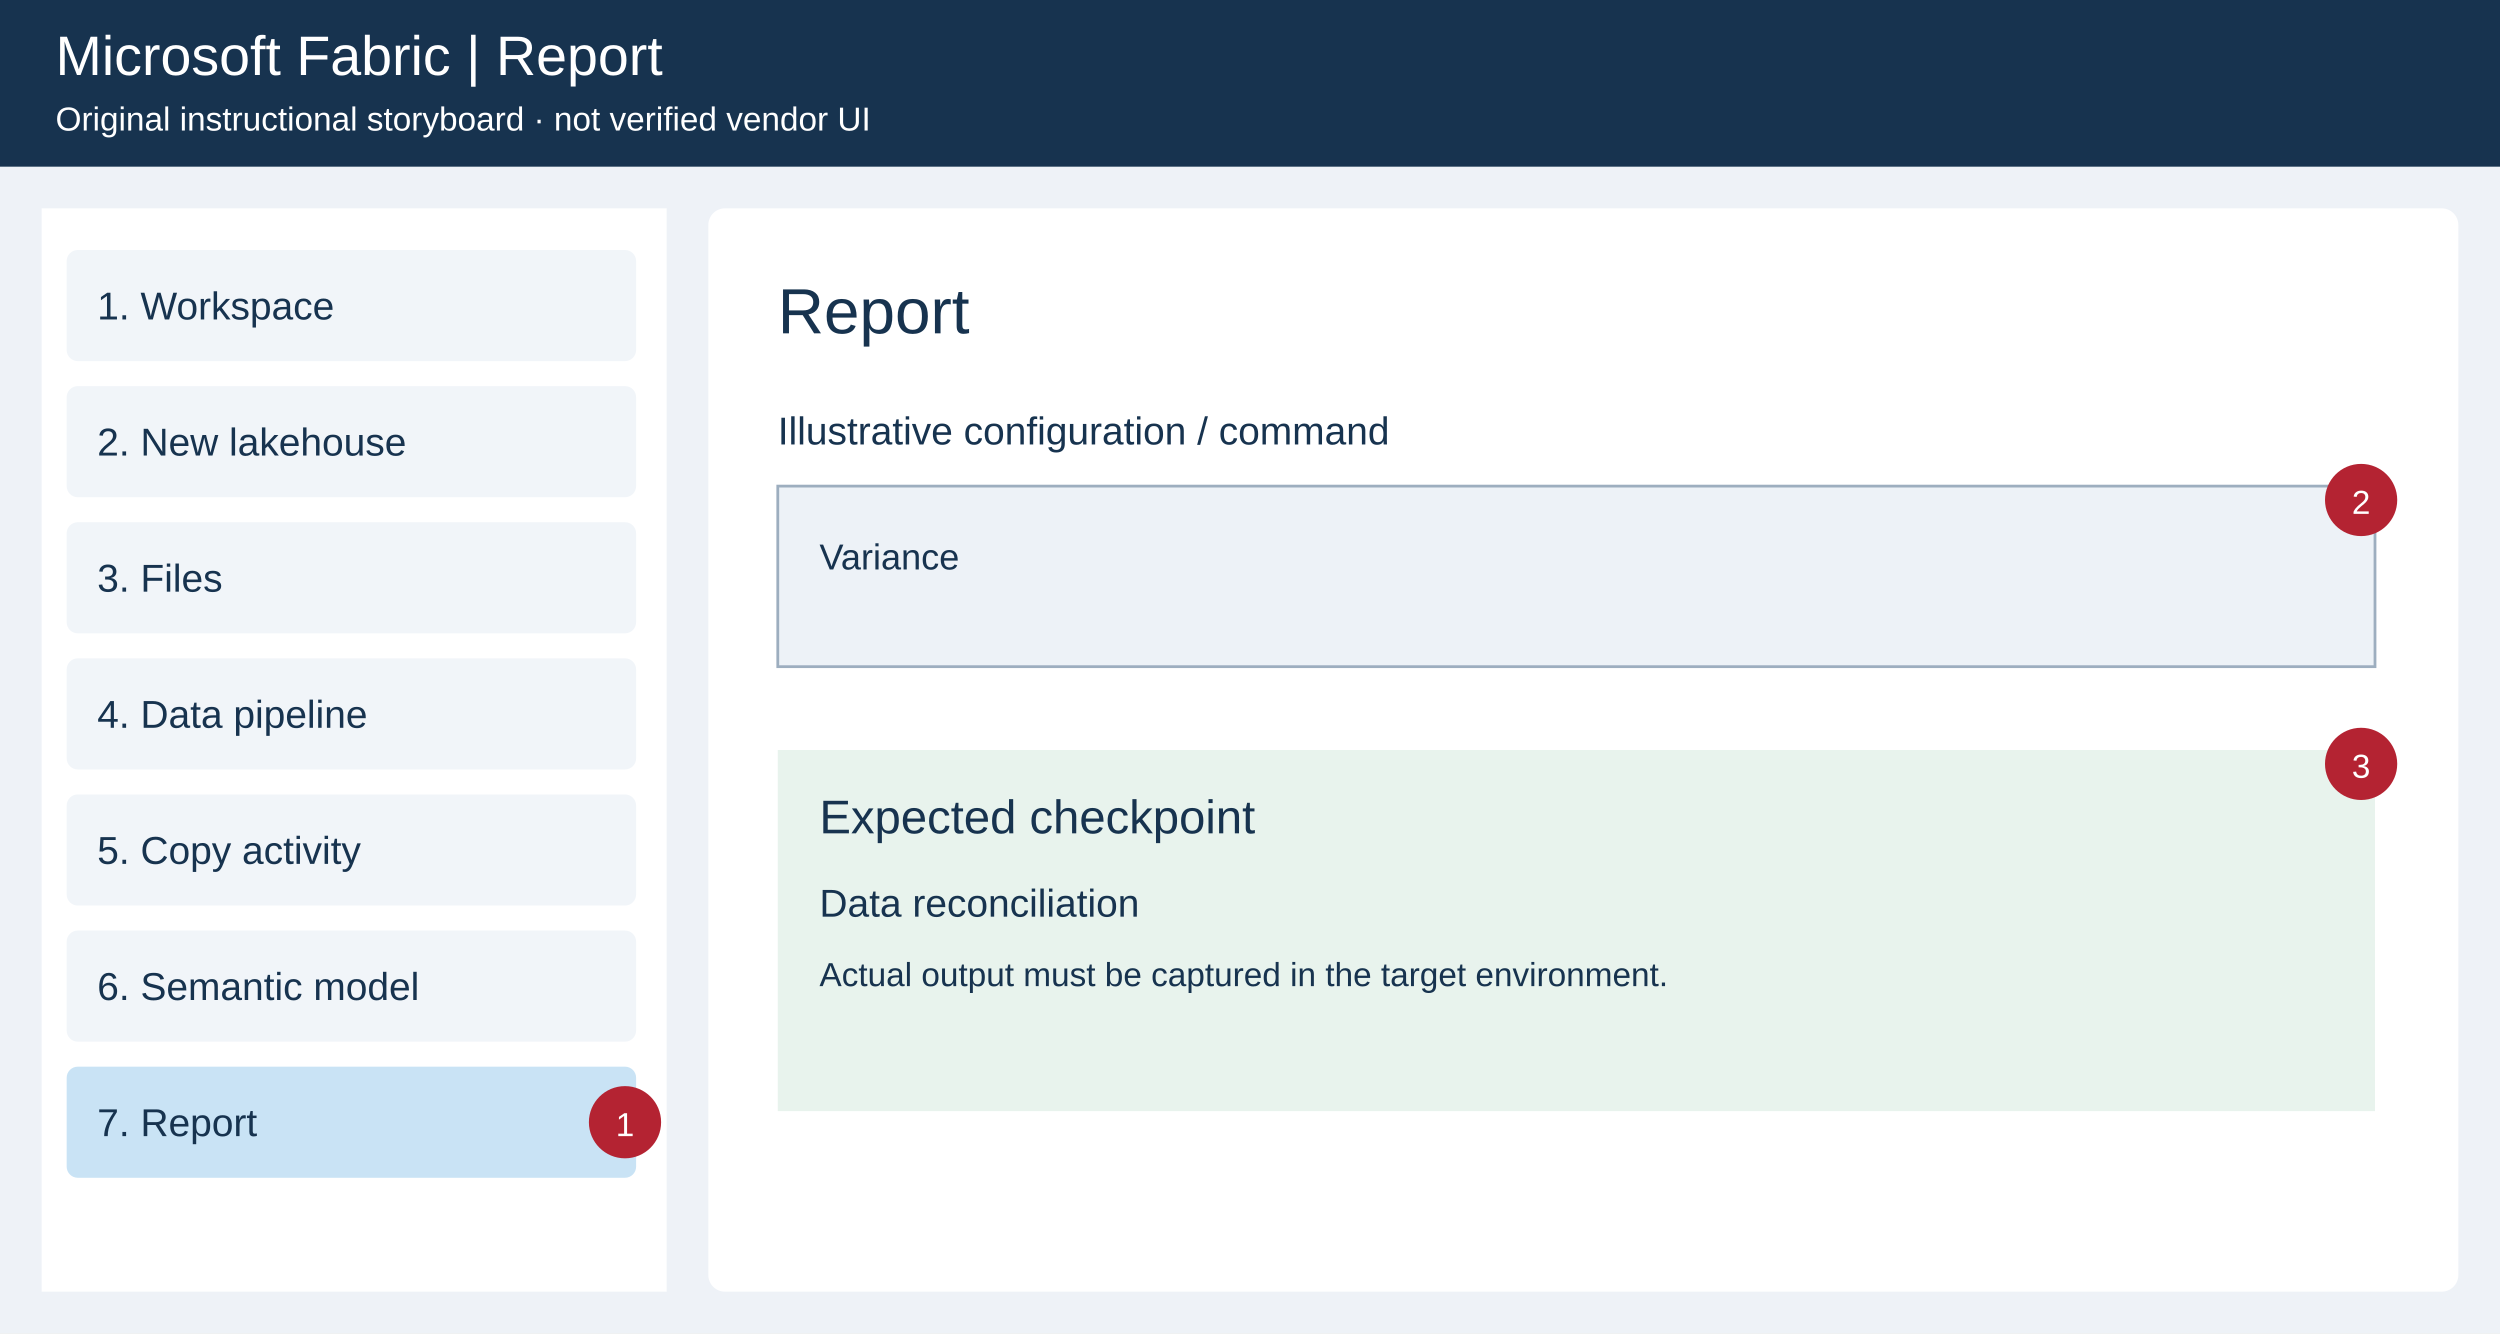
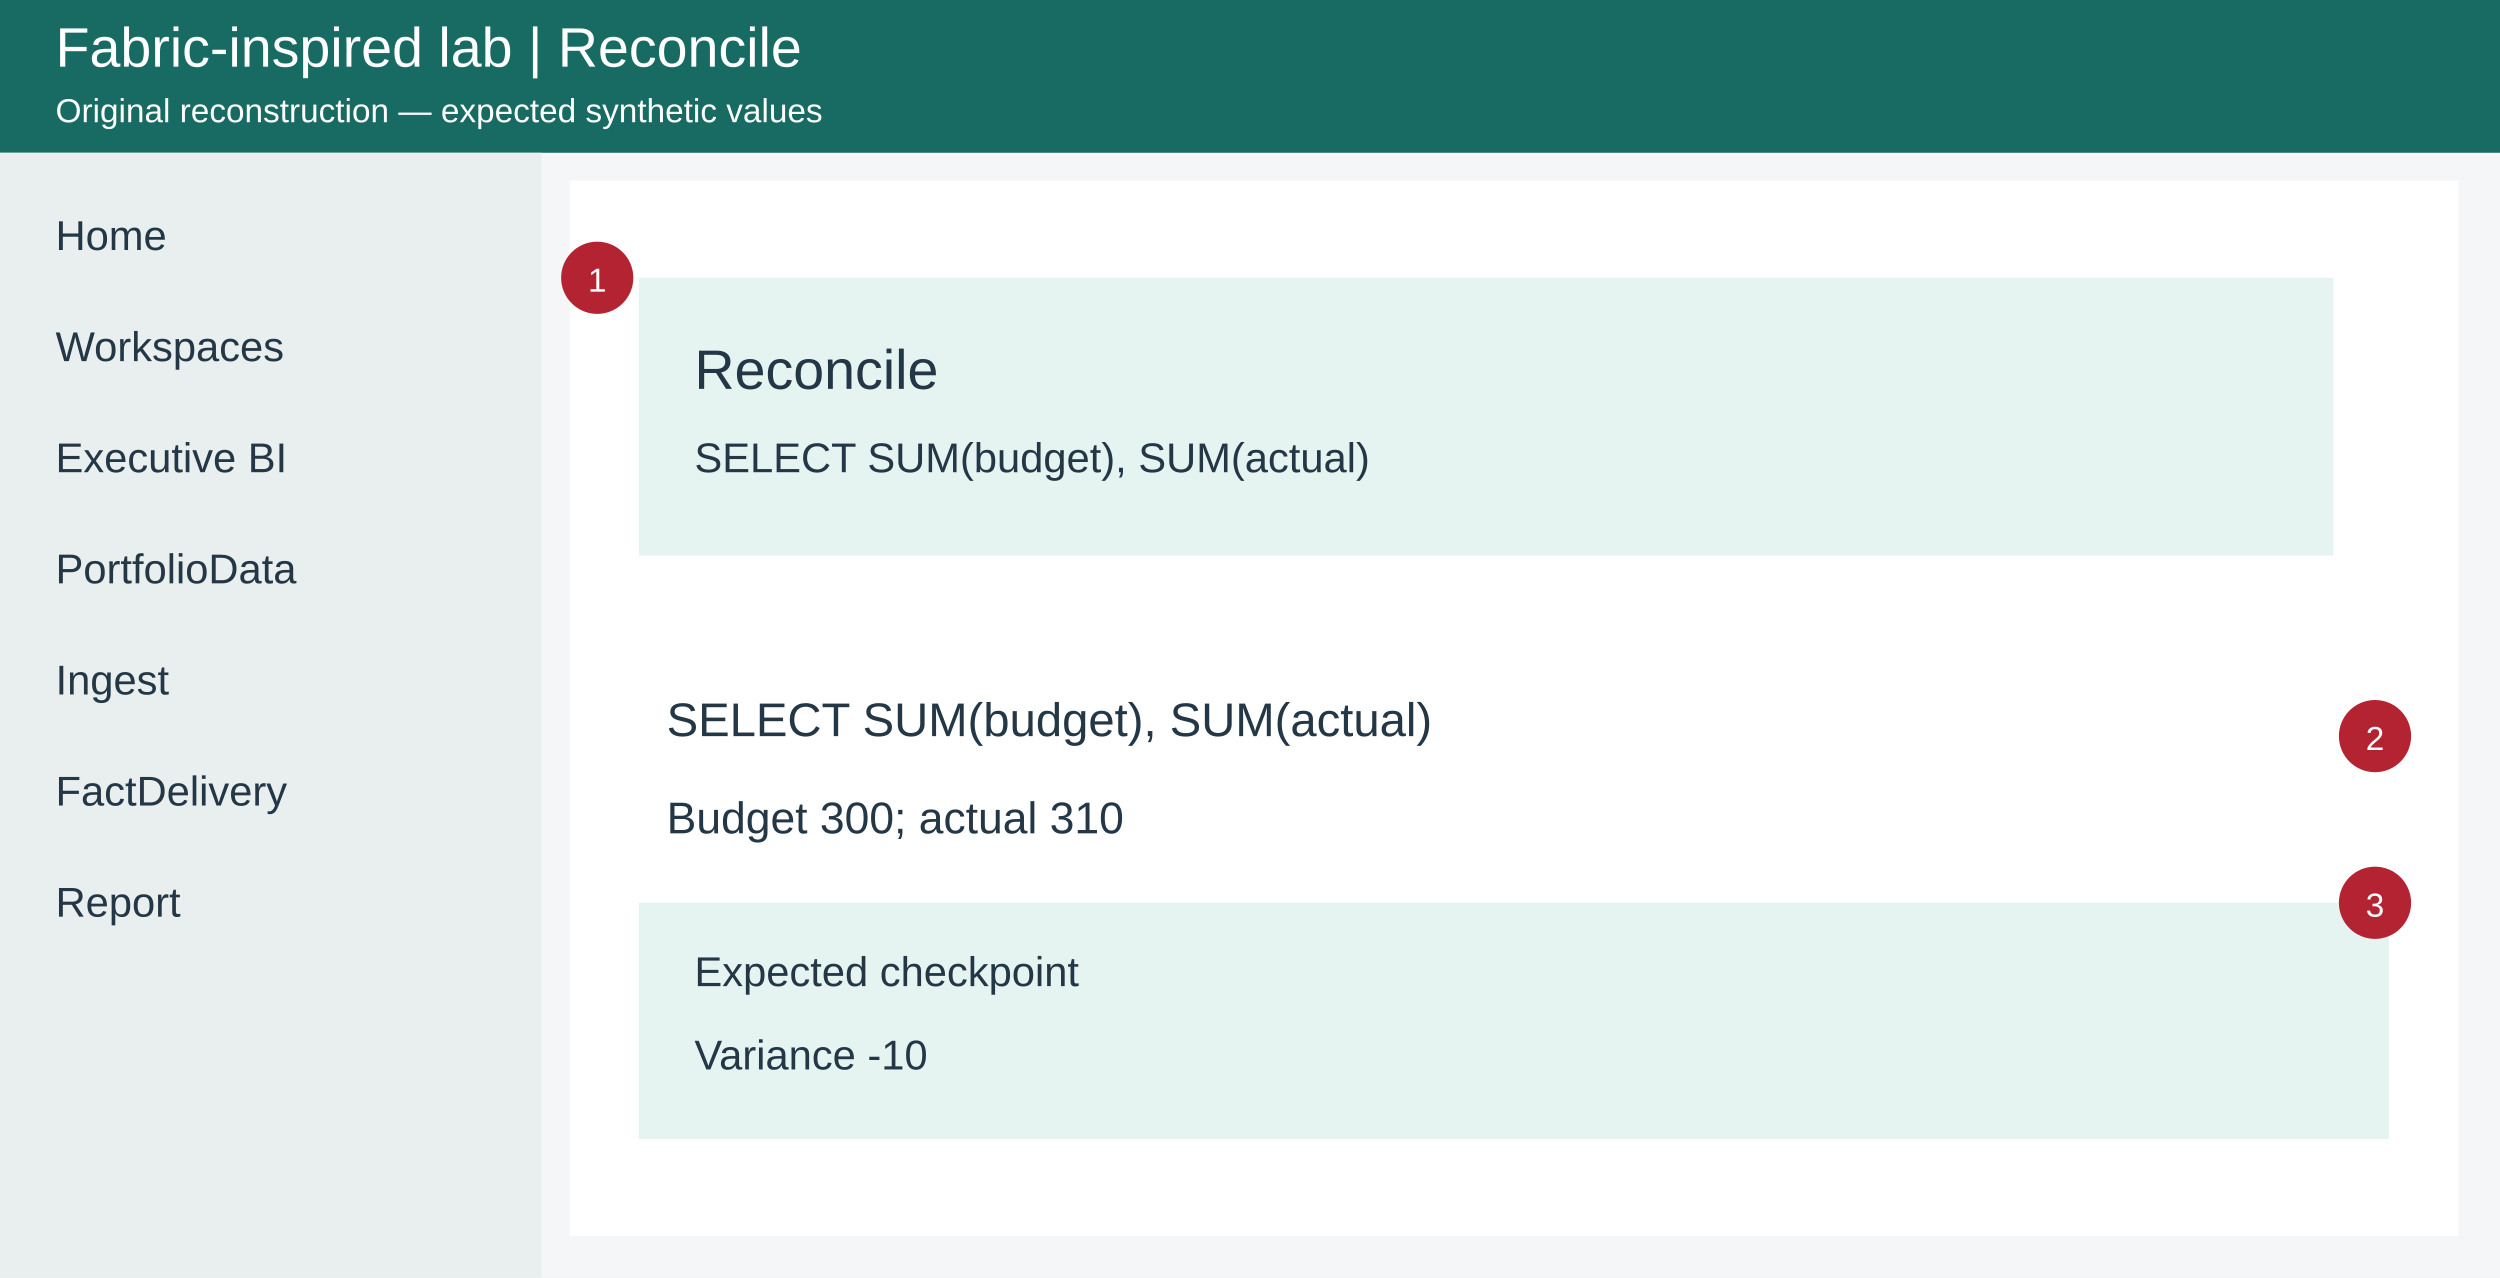
- <svg xmlns="http://www.w3.org/2000/svg" viewBox="0 0 900 480">
-   <rect width="900" height="480" fill="#eef2f7" />
-   <rect width="900" height="60" fill="#17334f" />
-   <g font-family="Arial" fill="#17334f">
-     <text x="20" y="27" fill="white" font-size="20">Microsoft Fabric | Report</text>
-     <text x="20" y="47" fill="white" font-size="12">Original instructional storyboard · not verified vendor UI</text>
-     <rect x="15" y="75" width="225" height="390" fill="white" />
-     <rect x="24" y="90" width="205" height="40" rx="4" fill="#f1f5f9" />
-     <text x="35" y="115" font-size="14">1. Workspace</text>
-     <rect x="24" y="139" width="205" height="40" rx="4" fill="#f1f5f9" />
-     <text x="35" y="164" font-size="14">2. New lakehouse</text>
-     <rect x="24" y="188" width="205" height="40" rx="4" fill="#f1f5f9" />
-     <text x="35" y="213" font-size="14">3. Files</text>
-     <rect x="24" y="237" width="205" height="40" rx="4" fill="#f1f5f9" />
-     <text x="35" y="262" font-size="14">4. Data pipeline</text>
-     <rect x="24" y="286" width="205" height="40" rx="4" fill="#f1f5f9" />
-     <text x="35" y="311" font-size="14">5. Copy activity</text>
-     <rect x="24" y="335" width="205" height="40" rx="4" fill="#f1f5f9" />
-     <text x="35" y="360" font-size="14">6. Semantic model</text>
-     <rect x="24" y="384" width="205" height="40" rx="4" fill="#c9e3f5" />
-     <text x="35" y="409" font-size="14">7. Report</text>
-     <rect x="255" y="75" width="630" height="390" rx="6" fill="white" />
-     <text x="280" y="120" font-size="23">Report</text>
-     <text x="280" y="160" font-size="14">Illustrative configuration / command</text>
-     <rect x="280" y="175" width="575" height="65" fill="#edf2f7" stroke="#9daebf" />
-     <text x="295" y="205" font-size="13">Variance</text>
-     <rect x="280" y="270" width="575" height="130" fill="#e8f3ed" />
-     <text x="295" y="300" font-size="17">Expected checkpoint</text>
-     <text x="295" y="330" font-size="14">Data reconciliation</text>
-     <text x="295" y="355" font-size="12">Actual output must be captured in the target environment.</text>
+ <svg xmlns="http://www.w3.org/2000/svg" viewBox="0 0 900 460">
+   <rect width="900" height="460" fill="#f5f6f7" />
+   <rect width="900" height="55" fill="#176b62" />
+   <g font-family="Arial" font-size="15" fill="#243746">
+     <text x="20" y="24" fill="white" font-size="20">Fabric-inspired lab | Reconcile</text>
+     <text x="20" y="44" fill="white" font-size="12">Original reconstruction — expected synthetic values</text>
+     <rect x="0" y="55" width="195" height="405" fill="#e8efee" />
+     <text x="20" y="90">Home</text>
+     <text x="20" y="130">Workspaces</text>
+     <text x="20" y="170">Executive BI</text>
+     <text x="20" y="210">PortfolioData</text>
+     <text x="20" y="250">Ingest</text>
+     <text x="20" y="290">FactDelivery</text>
+     <text x="20" y="330">Report</text>
+     <rect x="205" y="65" width="680" height="380" fill="white" />
+     <rect x="230" y="100" width="610" height="100" fill="#e5f3f1" />
+     <text x="250" y="140" font-size="20">Reconcile</text>
+     <text x="250" y="170">SELECT SUM(budget), SUM(actual)</text>
+     <text x="240" y="265" font-size="17">SELECT SUM(budget), SUM(actual)</text>
+     <text x="240" y="300" font-size="16">Budget 300; actual 310</text>
+     <rect x="230" y="325" width="630" height="85" fill="#e5f3f1" />
+     <text x="250" y="355">Expected checkpoint</text>
+     <text x="250" y="385">Variance -10</text>
  </g>
-   <circle cx="225" cy="404" r="13" fill="#b42332" />
-   <text x="225" y="409" font-family="Arial" fill="white" text-anchor="middle">1</text>
-   <circle cx="850" cy="180" r="13" fill="#b42332" />
-   <text x="850" y="185" font-family="Arial" fill="white" text-anchor="middle">2</text>
-   <circle cx="850" cy="275" r="13" fill="#b42332" />
-   <text x="850" y="280" font-family="Arial" fill="white" text-anchor="middle">3</text>
+   <circle cx="215" cy="100" r="13" fill="#b42332" />
+   <text x="215" y="105" fill="white" font-family="Arial" text-anchor="middle">1</text>
+   <circle cx="855" cy="265" r="13" fill="#b42332" />
+   <text x="855" y="270" fill="white" font-family="Arial" text-anchor="middle">2</text>
+   <circle cx="855" cy="325" r="13" fill="#b42332" />
+   <text x="855" y="330" fill="white" font-family="Arial" text-anchor="middle">3</text>
</svg>
